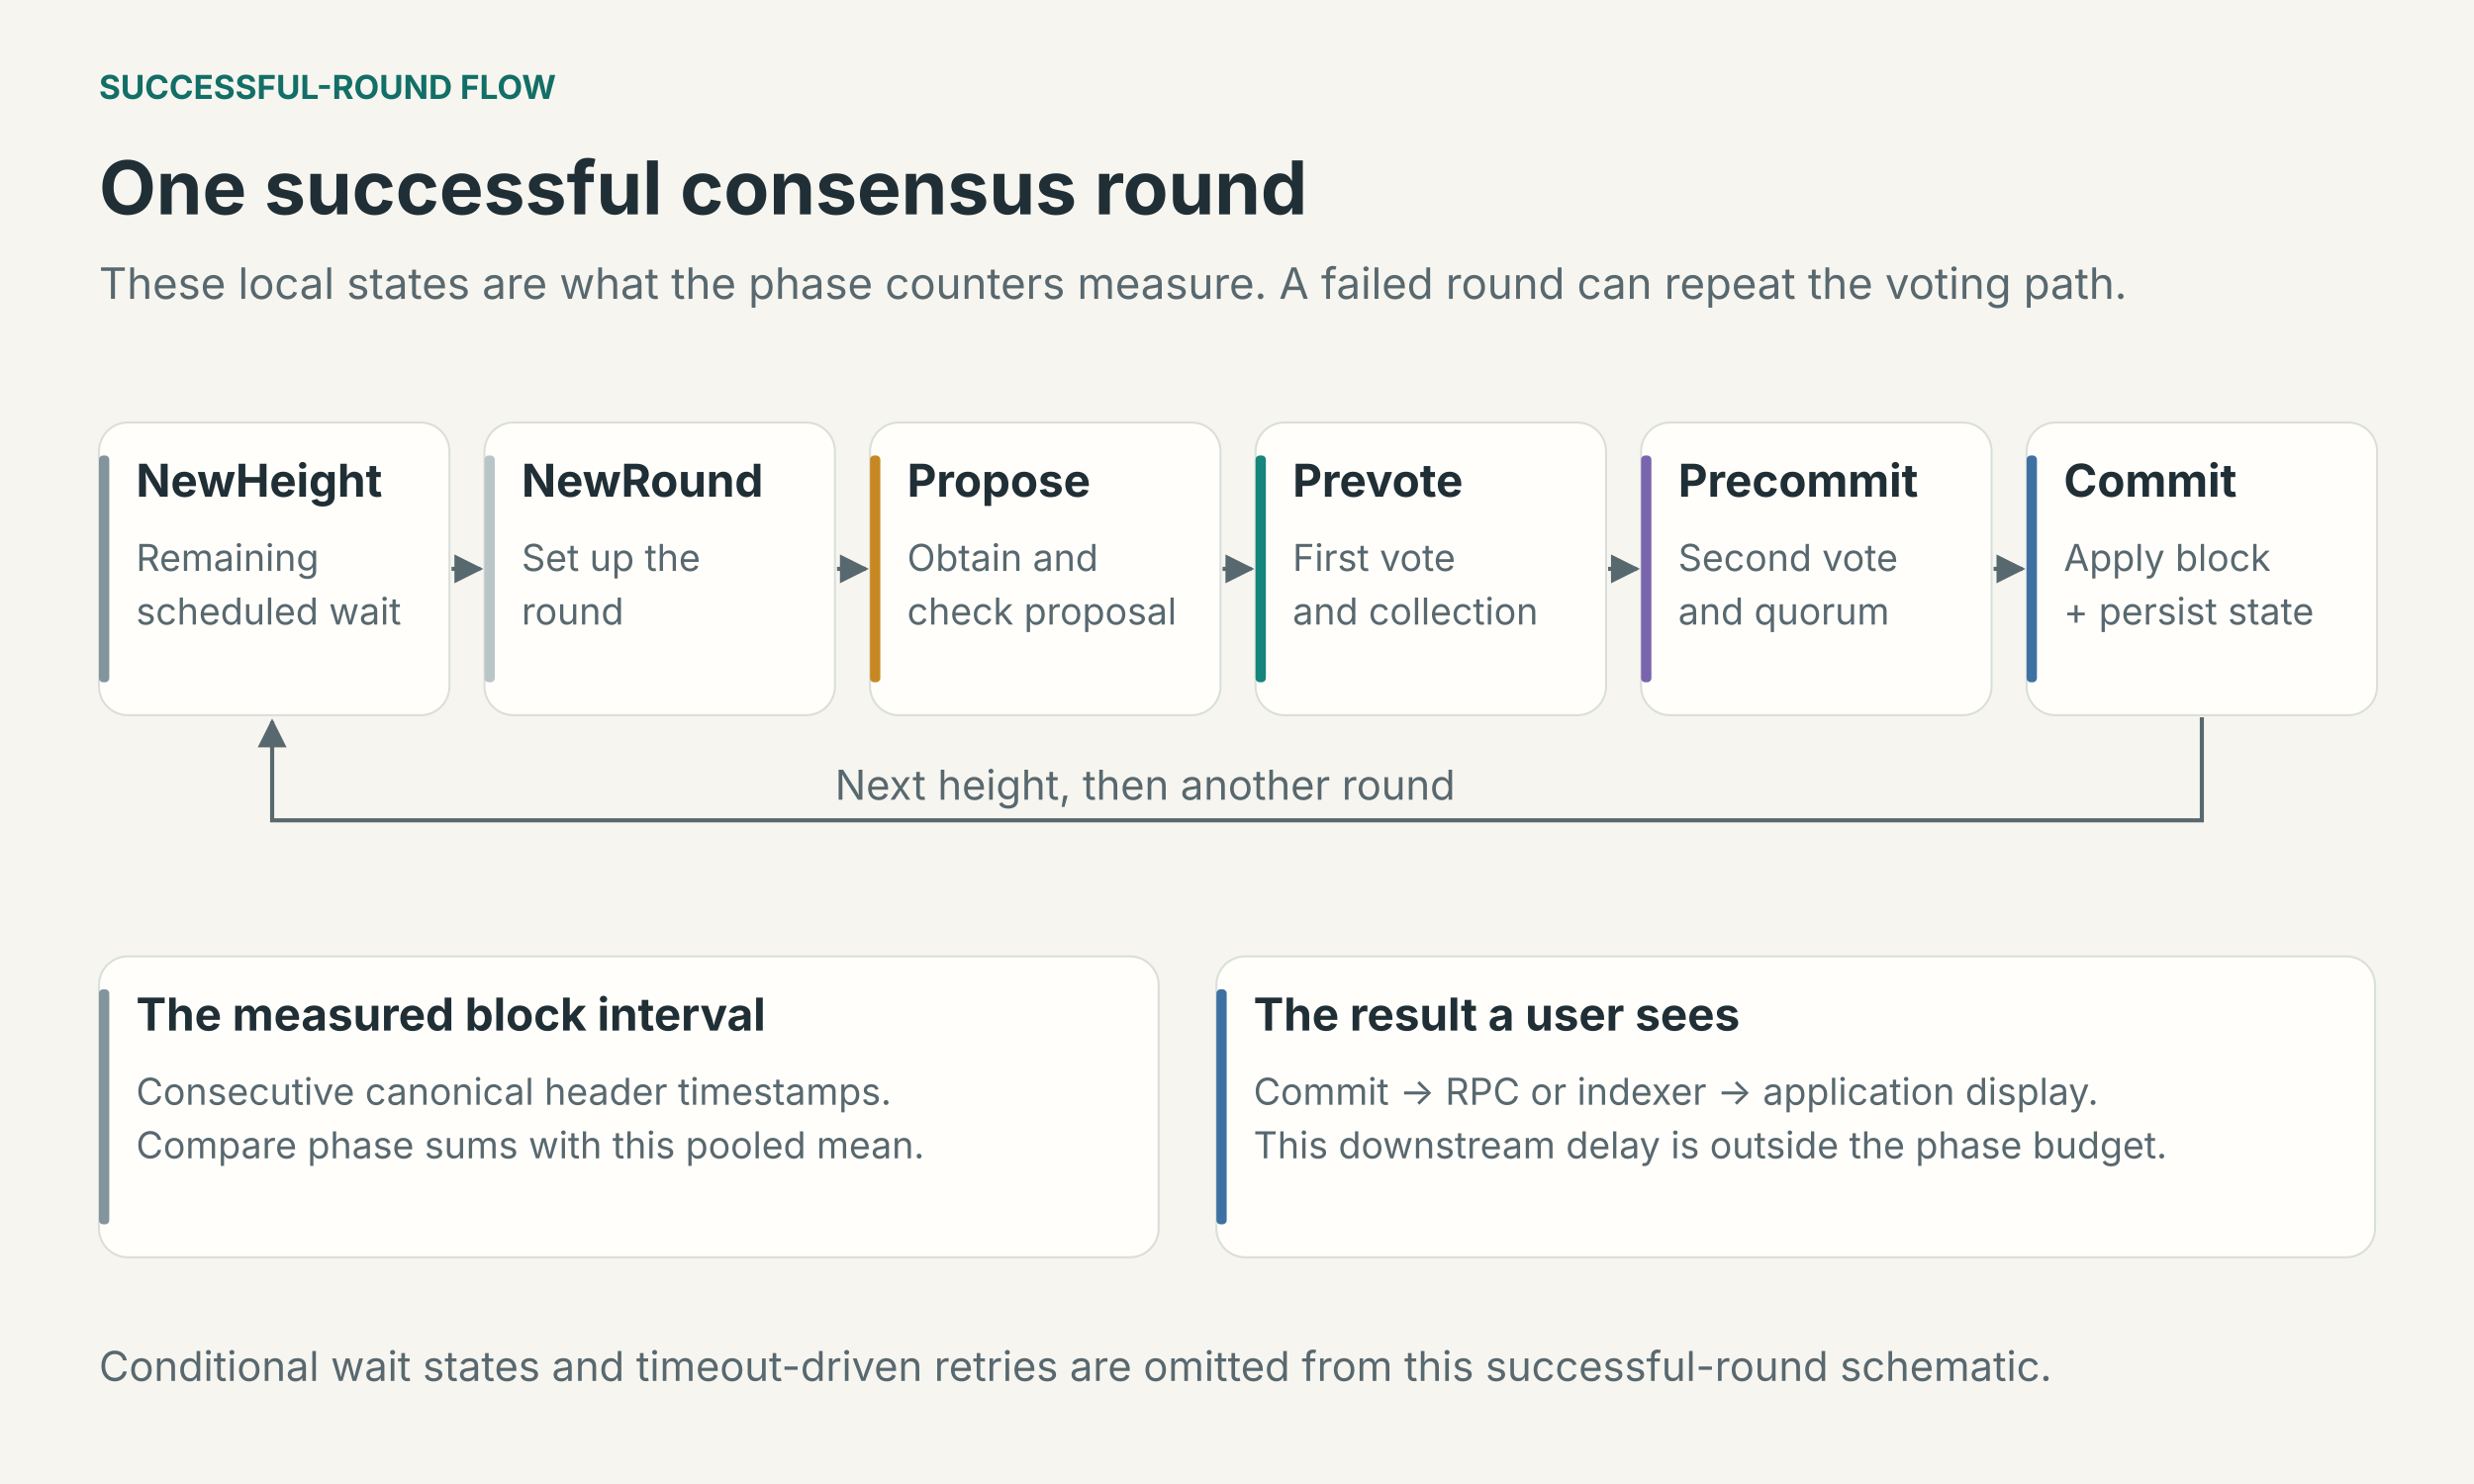
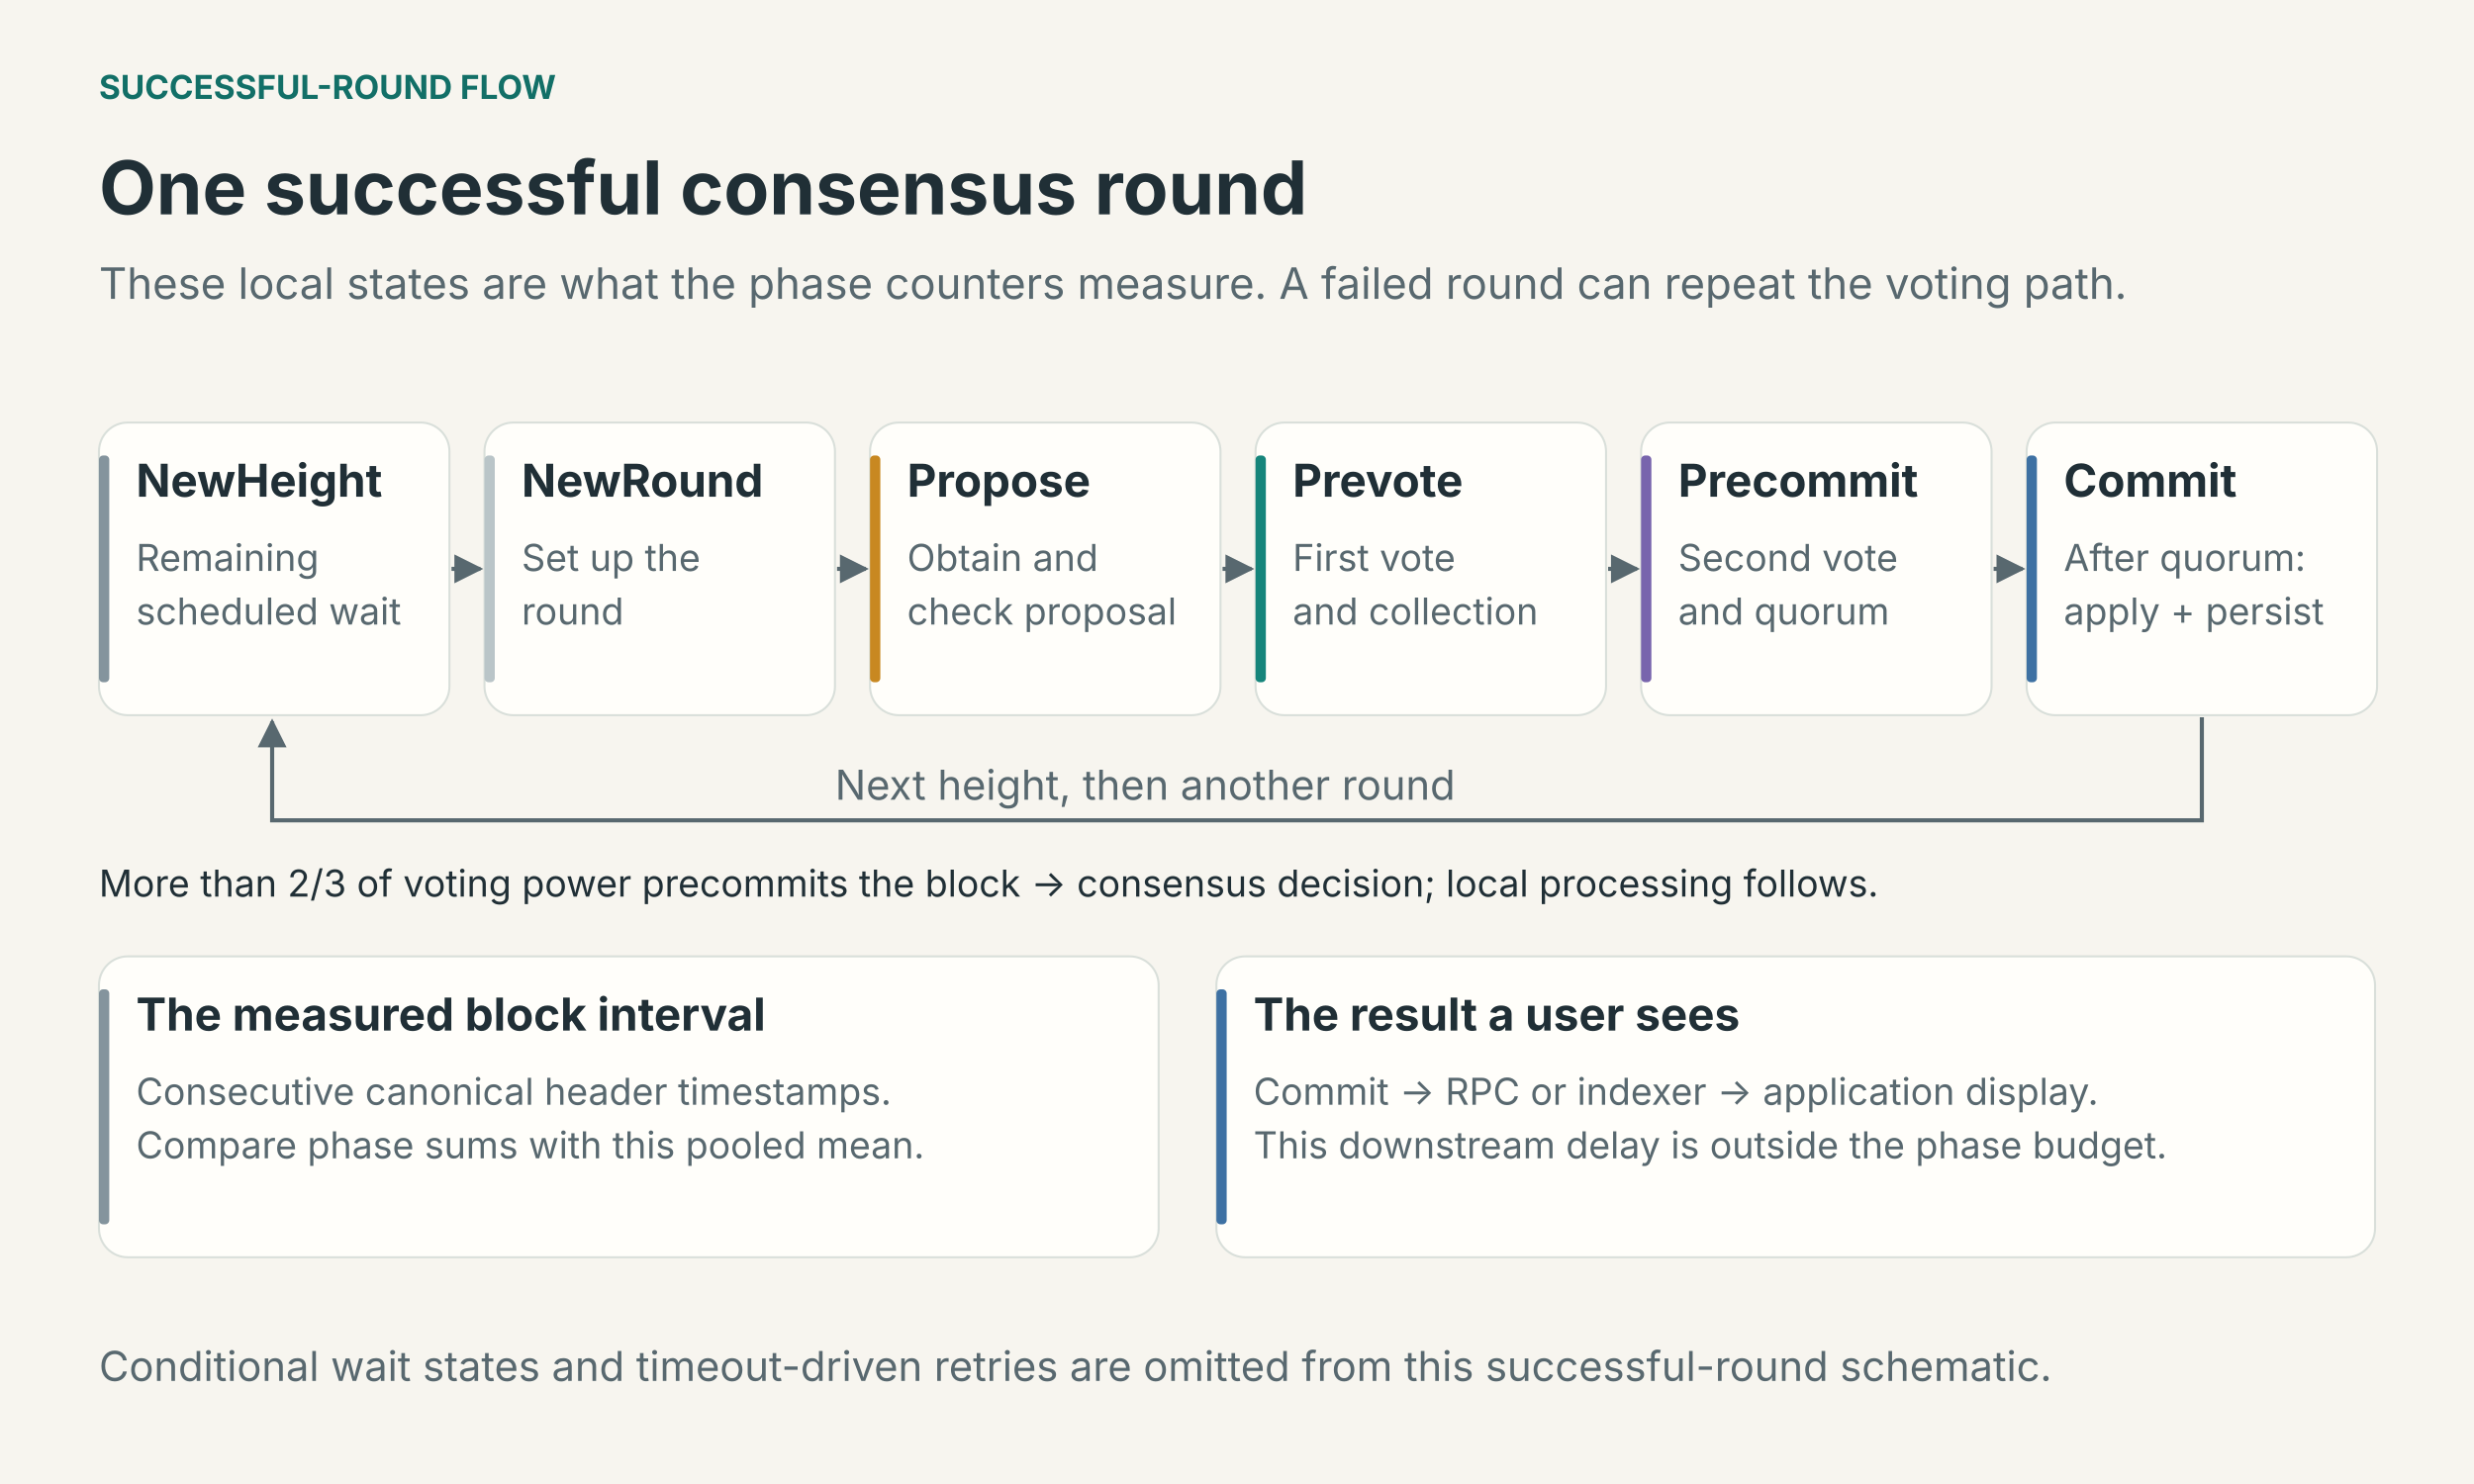
<svg xmlns="http://www.w3.org/2000/svg" width="1200" height="720" viewBox="0 0 1200 720" role="img" aria-labelledby="block-cycle-title block-cycle-desc">
  <defs>
    <marker id="block-cycle-arrow" viewBox="0 0 10 10" refX="9" refY="5" markerWidth="7" markerHeight="7" orient="auto-start-reverse">
      <path d="M 0 0 L 10 5 L 0 10 z" fill="#58686f" />
    </marker>
  </defs>
  <rect width="1200" height="720" fill="#f7f5ef" />
  <g font-family="Inter, Arial, sans-serif">
    <text x="48" y="48" font-size="16" fill="#126f67" font-weight="bold">SUCCESSFUL-ROUND FLOW</text>
    <text x="48" y="104" font-size="36" fill="#202f36" font-weight="bold">One successful consensus round</text>
    <text x="48" y="145" font-size="21" fill="#58686f" font-weight="normal">These local states are what the phase counters measure. A failed round can repeat the voting path.</text>
    <rect x="48" y="205" width="170" height="142" rx="14" fill="#fffefa" stroke="#d9dfda" />
    <rect x="48" y="221" width="5" height="110" rx="2" fill="#84949d" />
    <text x="66" y="241" font-size="22" fill="#202f36" font-weight="bold">NewHeight</text>
    <text x="66" y="277" font-size="18" fill="#58686f" font-weight="normal">Remaining</text>
    <text x="66" y="303" font-size="18" fill="#58686f" font-weight="normal">scheduled wait</text>
    <path d="M219 276 L233 276" fill="none" stroke="#58686f" stroke-width="2" marker-end="url(#block-cycle-arrow)" />
    <rect x="235" y="205" width="170" height="142" rx="14" fill="#fffefa" stroke="#d9dfda" />
    <rect x="235" y="221" width="5" height="110" rx="2" fill="#bac5c8" />
    <text x="253" y="241" font-size="22" fill="#202f36" font-weight="bold">NewRound</text>
    <text x="253" y="277" font-size="18" fill="#58686f" font-weight="normal">Set up the</text>
    <text x="253" y="303" font-size="18" fill="#58686f" font-weight="normal">round</text>
    <path d="M406 276 L420 276" fill="none" stroke="#58686f" stroke-width="2" marker-end="url(#block-cycle-arrow)" />
    <rect x="422" y="205" width="170" height="142" rx="14" fill="#fffefa" stroke="#d9dfda" />
    <rect x="422" y="221" width="5" height="110" rx="2" fill="#c88821" />
    <text x="440" y="241" font-size="22" fill="#202f36" font-weight="bold">Propose</text>
    <text x="440" y="277" font-size="18" fill="#58686f" font-weight="normal">Obtain and</text>
    <text x="440" y="303" font-size="18" fill="#58686f" font-weight="normal">check proposal</text>
    <path d="M593 276 L607 276" fill="none" stroke="#58686f" stroke-width="2" marker-end="url(#block-cycle-arrow)" />
    <rect x="609" y="205" width="170" height="142" rx="14" fill="#fffefa" stroke="#d9dfda" />
    <rect x="609" y="221" width="5" height="110" rx="2" fill="#16857b" />
    <text x="627" y="241" font-size="22" fill="#202f36" font-weight="bold">Prevote</text>
    <text x="627" y="277" font-size="18" fill="#58686f" font-weight="normal">First vote</text>
    <text x="627" y="303" font-size="18" fill="#58686f" font-weight="normal">and collection</text>
    <path d="M780 276 L794 276" fill="none" stroke="#58686f" stroke-width="2" marker-end="url(#block-cycle-arrow)" />
    <rect x="796" y="205" width="170" height="142" rx="14" fill="#fffefa" stroke="#d9dfda" />
    <rect x="796" y="221" width="5" height="110" rx="2" fill="#7865ad" />
    <text x="814" y="241" font-size="22" fill="#202f36" font-weight="bold">Precommit</text>
    <text x="814" y="277" font-size="18" fill="#58686f" font-weight="normal">Second vote</text>
    <text x="814" y="303" font-size="18" fill="#58686f" font-weight="normal">and quorum</text>
    <path d="M967 276 L981 276" fill="none" stroke="#58686f" stroke-width="2" marker-end="url(#block-cycle-arrow)" />
    <rect x="983" y="205" width="170" height="142" rx="14" fill="#fffefa" stroke="#d9dfda" />
    <rect x="983" y="221" width="5" height="110" rx="2" fill="#3e71a3" />
    <text x="1001" y="241" font-size="22" fill="#202f36" font-weight="bold">Commit</text>
-     <text x="1001" y="277" font-size="18" fill="#58686f" font-weight="normal">Apply block</text>
-     <text x="1001" y="303" font-size="18" fill="#58686f" font-weight="normal">+ persist state</text>
+     <text x="1001" y="277" font-size="18" fill="#58686f" font-weight="normal">After quorum:</text>
+     <text x="1001" y="303" font-size="18" fill="#58686f" font-weight="normal">apply + persist</text>
    <path d="M1068 348 L1068 398 L132 398 L132 350" fill="none" stroke="#58686f" stroke-width="2" marker-end="url(#block-cycle-arrow)" />
    <text x="405" y="388" font-size="20" fill="#58686f" font-weight="normal">Next height, then another round</text>
    <rect x="48" y="464" width="514" height="146" rx="14" fill="#fffefa" stroke="#d9dfda" />
    <rect x="48" y="480" width="5" height="114" rx="2" fill="#84949d" />
    <text x="66" y="500" font-size="22" fill="#202f36" font-weight="bold">The measured block interval</text>
    <text x="66" y="536" font-size="18" fill="#58686f" font-weight="normal">Consecutive canonical header timestamps.</text>
    <text x="66" y="562" font-size="18" fill="#58686f" font-weight="normal">Compare phase sums with this pooled mean.</text>
    <rect x="590" y="464" width="562" height="146" rx="14" fill="#fffefa" stroke="#d9dfda" />
    <rect x="590" y="480" width="5" height="114" rx="2" fill="#3e71a3" />
    <text x="608" y="500" font-size="22" fill="#202f36" font-weight="bold">The result a user sees</text>
    <text x="608" y="536" font-size="18" fill="#58686f" font-weight="normal">Commit → RPC or indexer → application display.</text>
    <text x="608" y="562" font-size="18" fill="#58686f" font-weight="normal">This downstream delay is outside the phase budget.</text>
+     <text x="48" y="435" font-size="18" fill="#202f36" font-weight="normal">More than 2/3 of voting power precommits the block → consensus decision; local processing follows.</text>
    <text x="48" y="670" font-size="20" fill="#58686f" font-weight="normal">Conditional wait states and timeout-driven retries are omitted from this successful-round schematic.</text>
  </g>
</svg>
